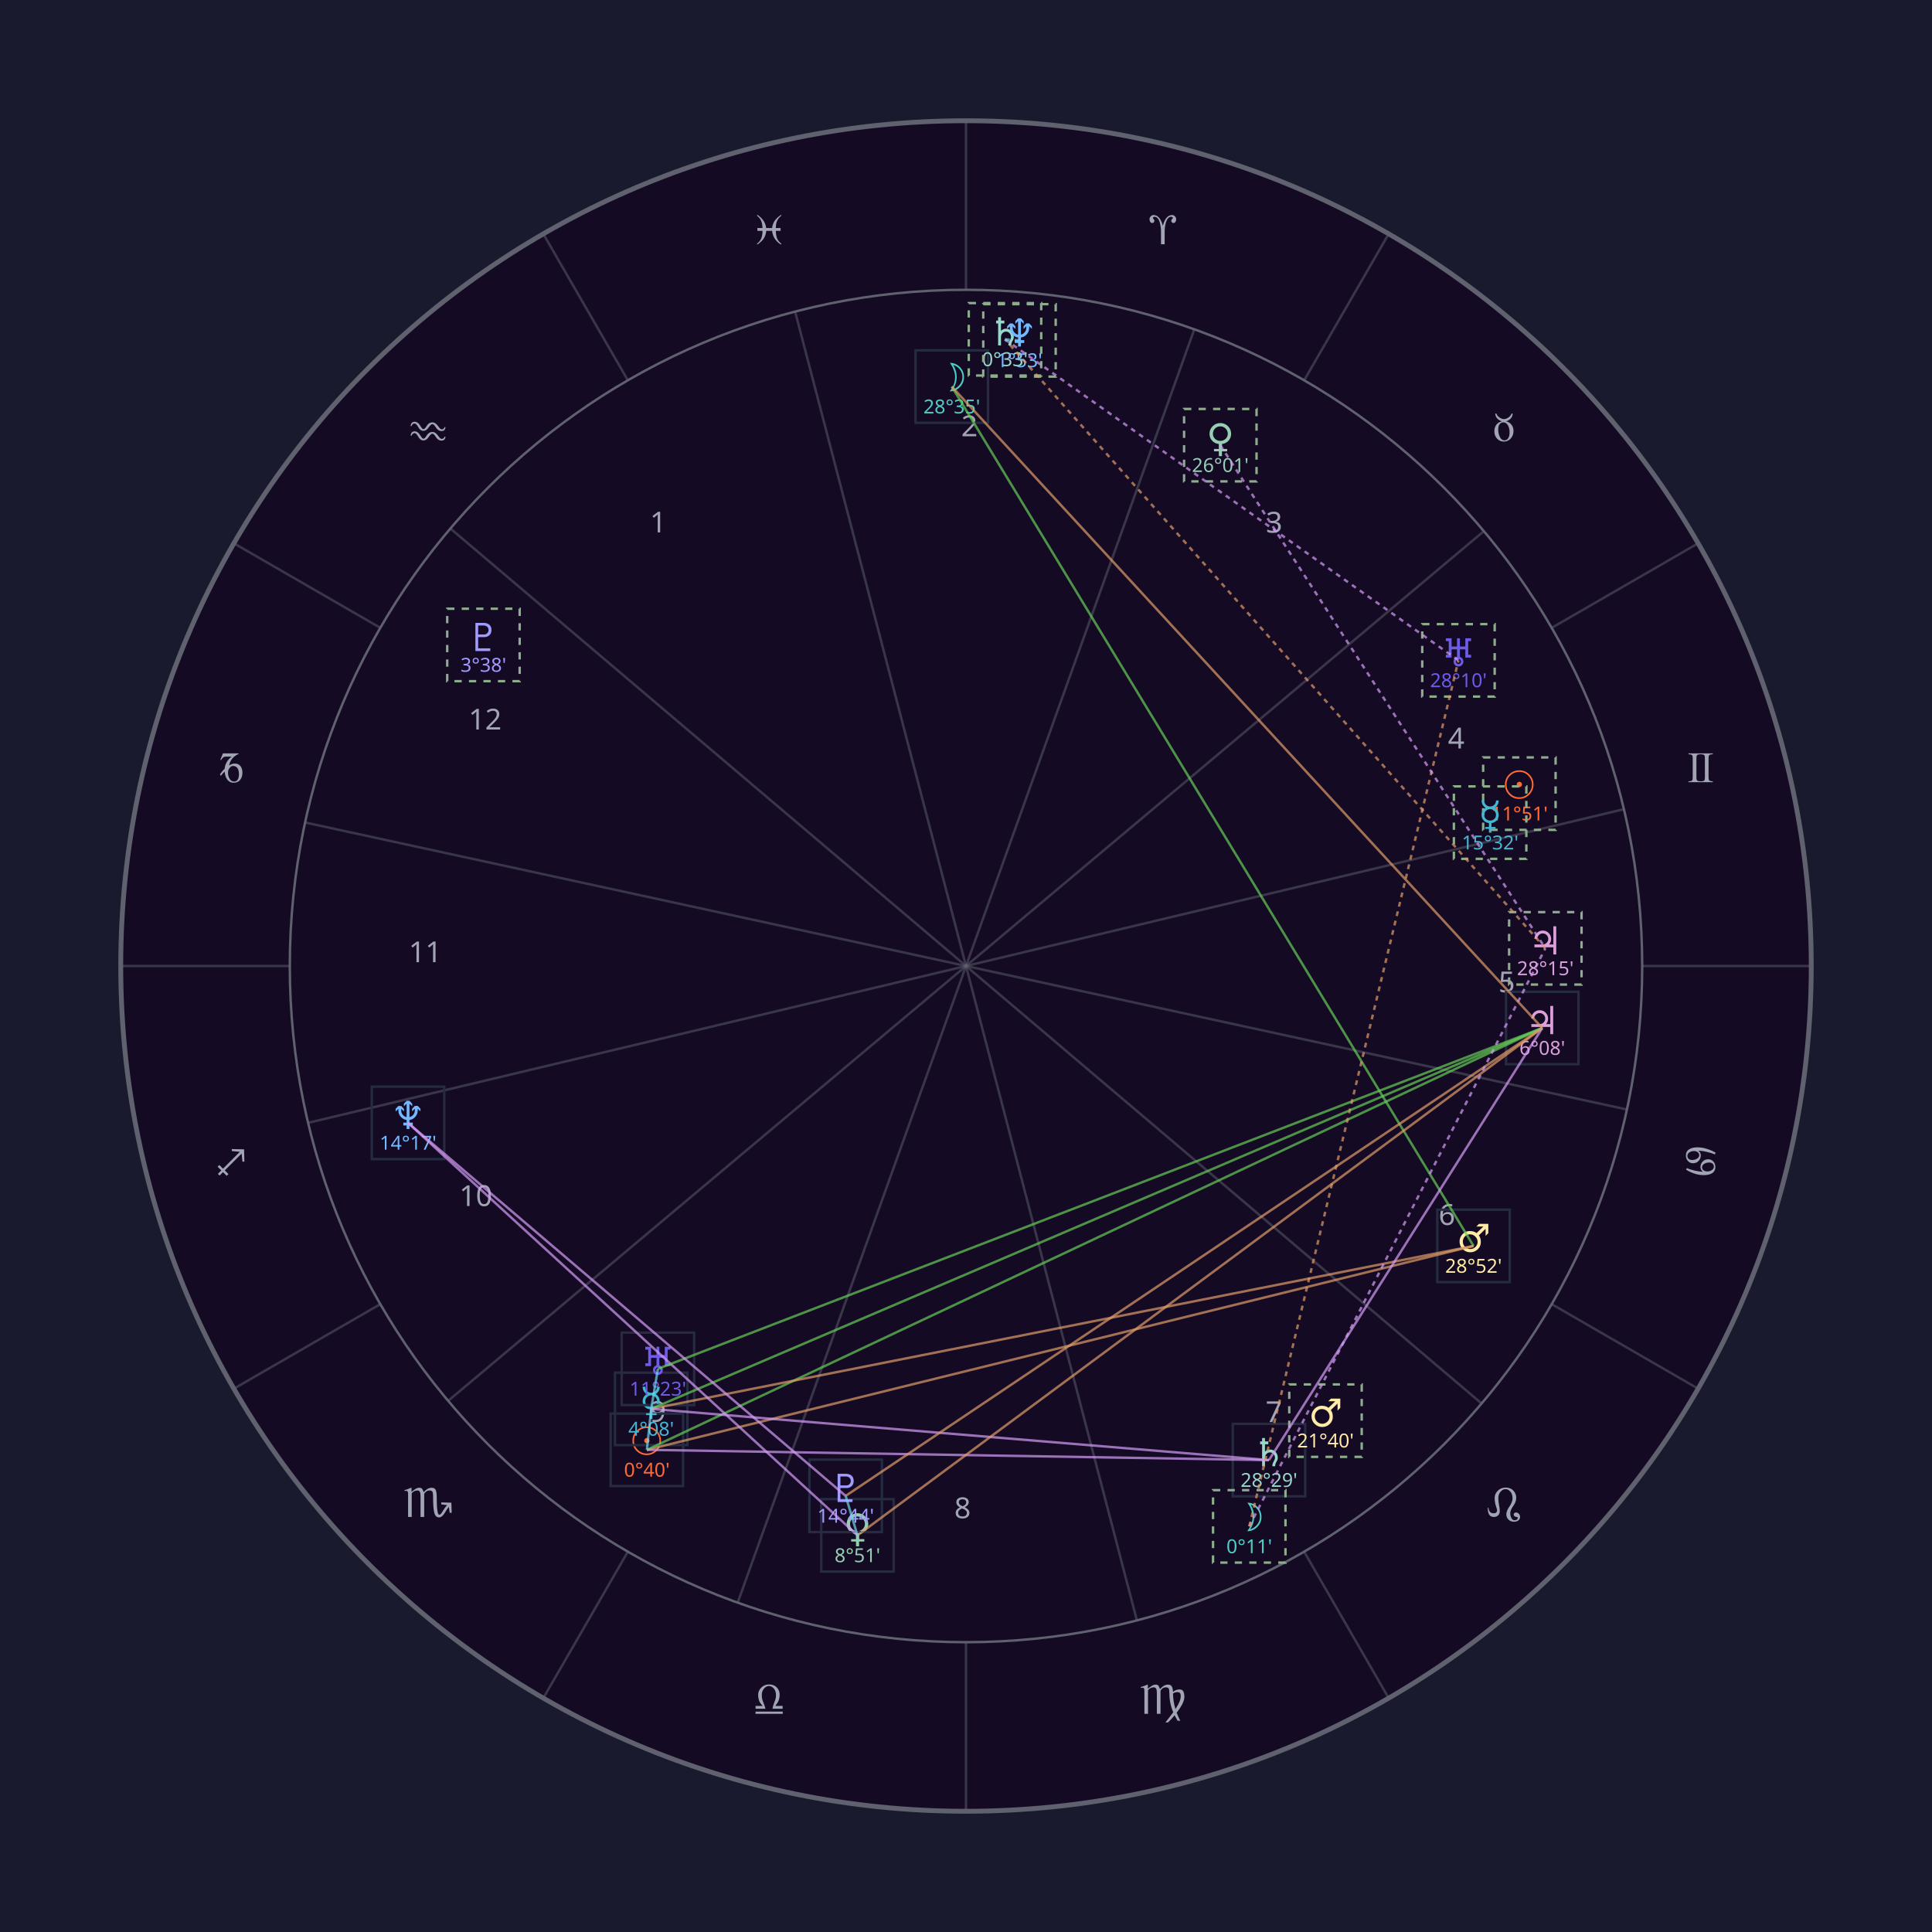
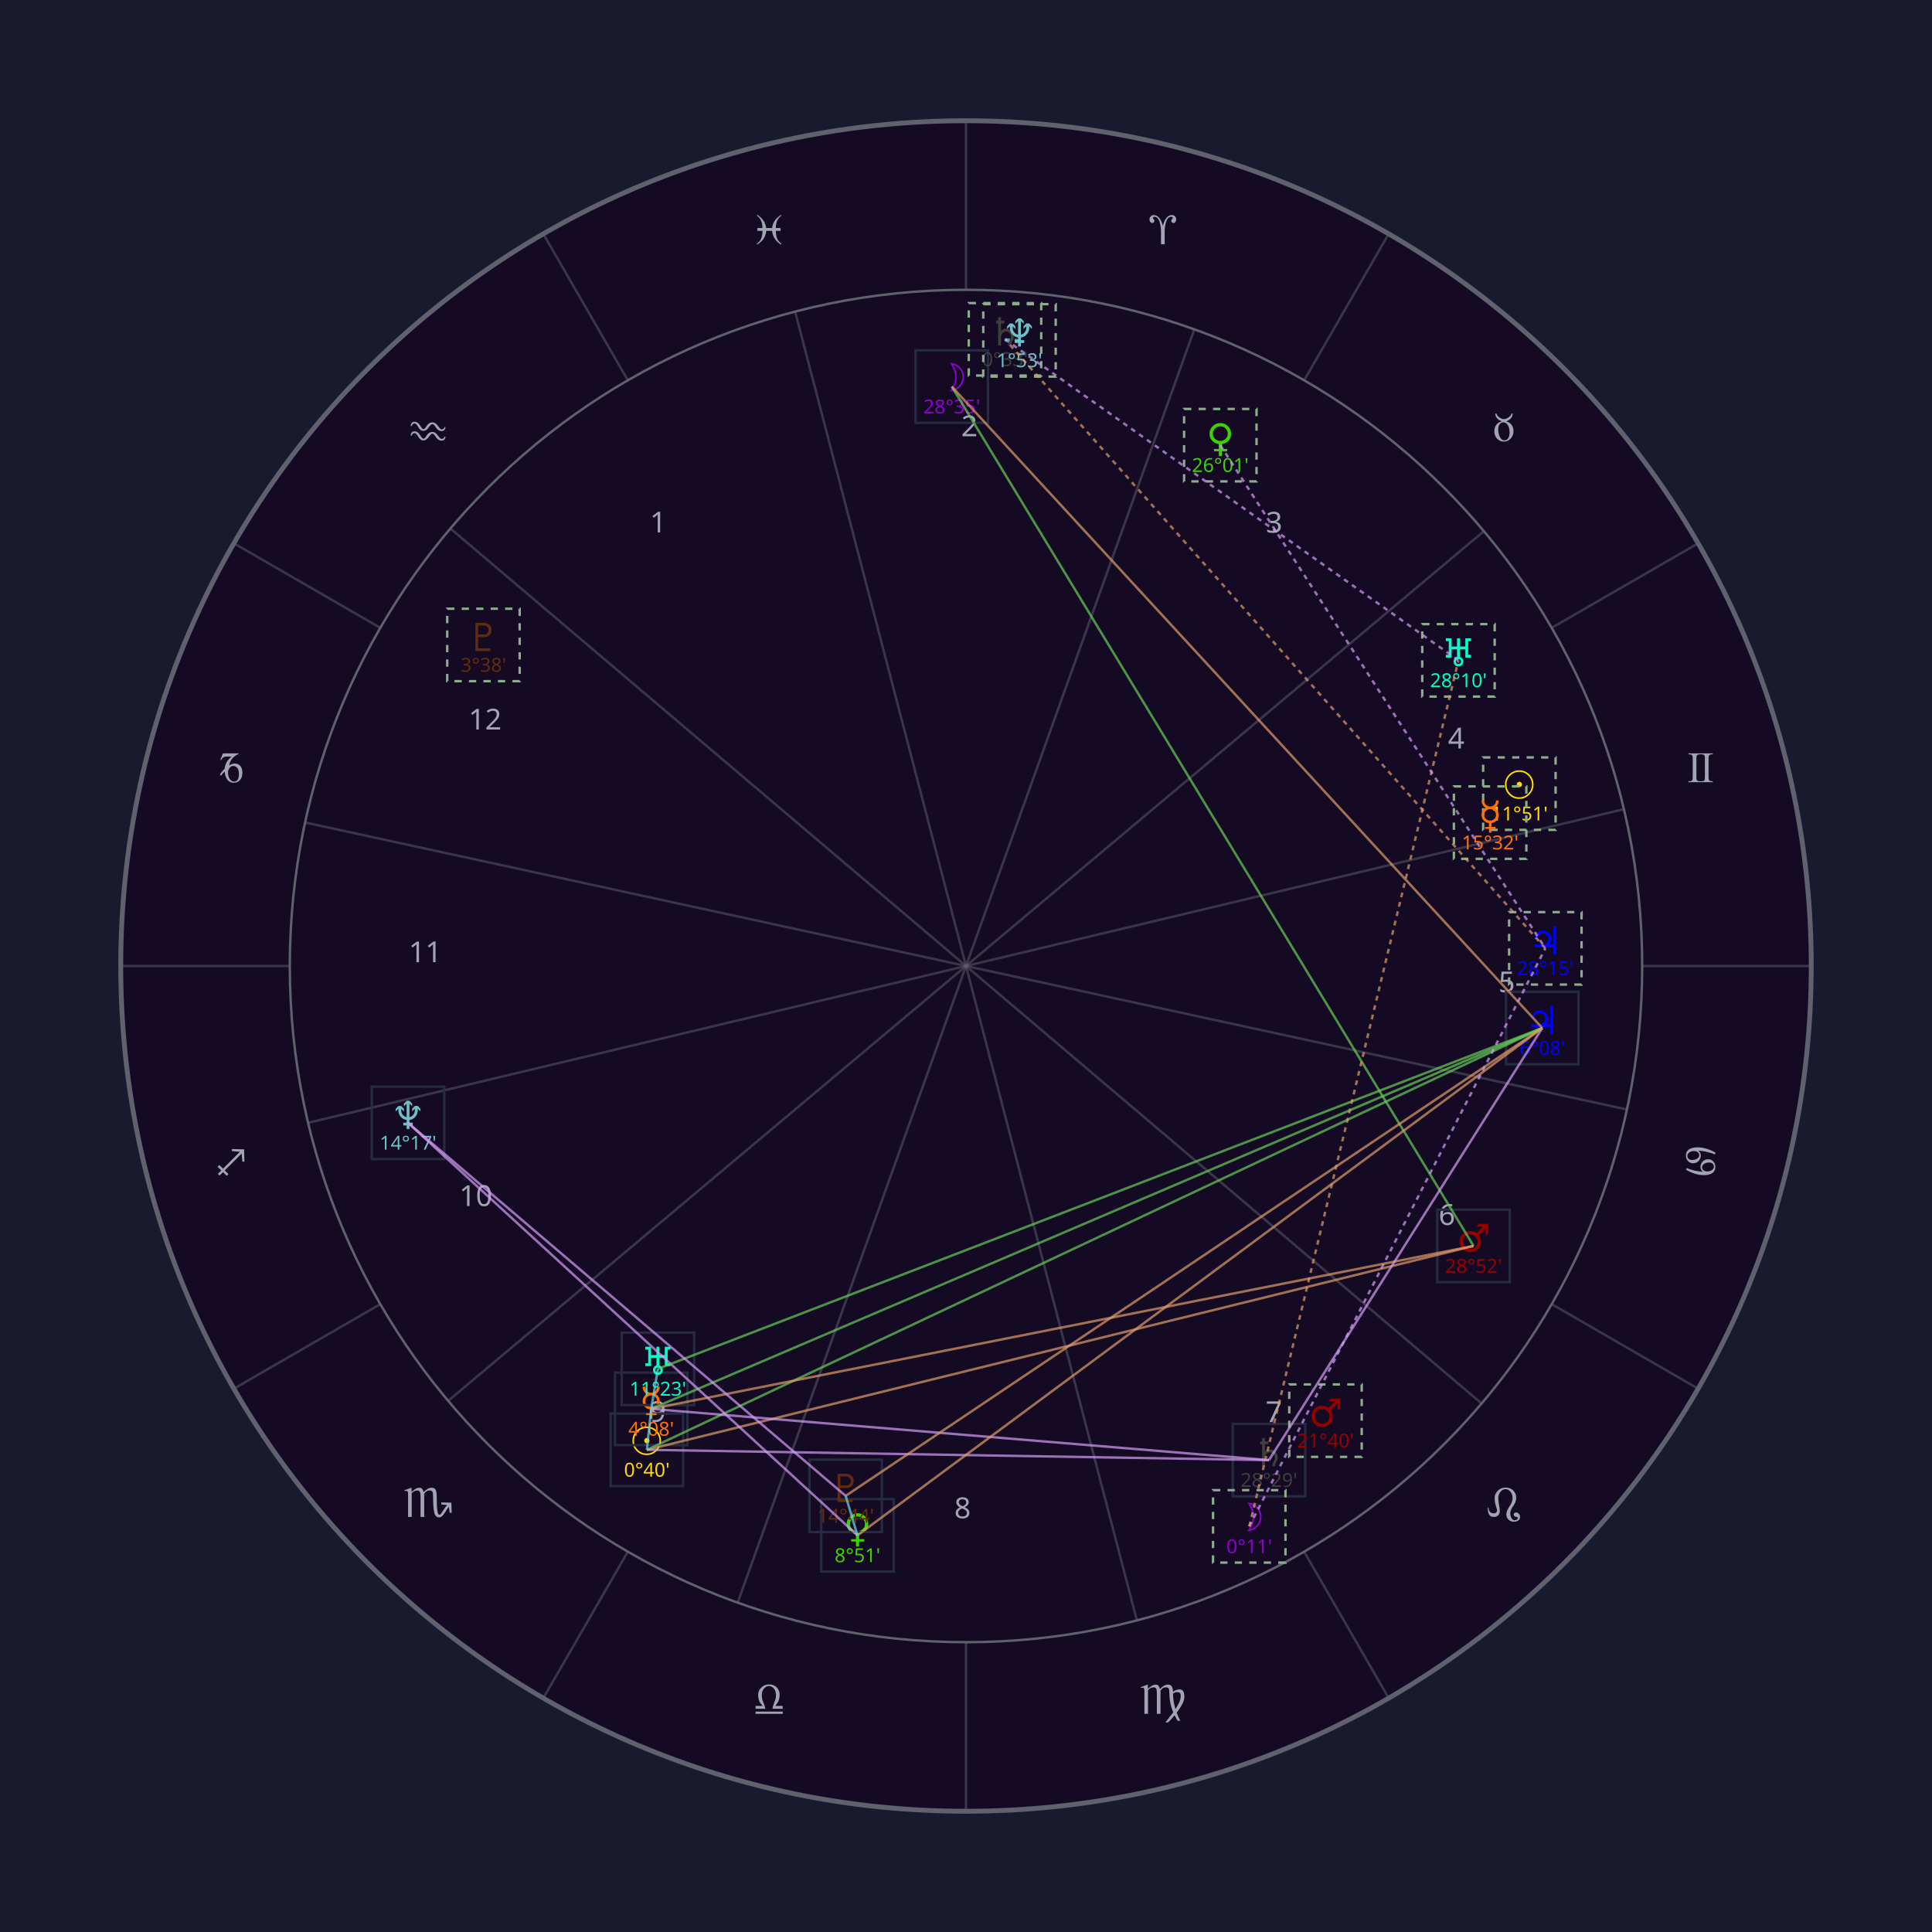
<svg xmlns="http://www.w3.org/2000/svg" height="800" style="background-color: #1A1A2E" viewBox="0 0 800 800" width="800">
  <rect fill="#1A1A2E" height="100%" width="100%" />
  <circle cx="400" cy="400" fill="#150A24" r="350" stroke="#5F616E" stroke-width="2" />
  <circle cx="400" cy="400" fill="none" r="280" stroke="#5F616E" stroke-width="1" />
  <line opacity="0.5" stroke="#5F616E" stroke-width="1" x1="400" x2="400" y1="120" y2="50" />
  <line opacity="0.5" stroke="#5F616E" stroke-width="1" x1="540" x2="575" y1="157.513" y2="96.891" />
  <line opacity="0.5" stroke="#5F616E" stroke-width="1" x1="642.487" x2="703.109" y1="260" y2="225" />
  <line opacity="0.5" stroke="#5F616E" stroke-width="1" x1="680" x2="750" y1="400" y2="400" />
  <line opacity="0.5" stroke="#5F616E" stroke-width="1" x1="642.487" x2="703.109" y1="540" y2="575" />
  <line opacity="0.5" stroke="#5F616E" stroke-width="1" x1="540" x2="575" y1="642.487" y2="703.109" />
  <line opacity="0.5" stroke="#5F616E" stroke-width="1" x1="400" x2="400" y1="680" y2="750" />
  <line opacity="0.5" stroke="#5F616E" stroke-width="1" x1="260" x2="225" y1="642.487" y2="703.109" />
  <line opacity="0.5" stroke="#5F616E" stroke-width="1" x1="157.513" x2="96.891" y1="540" y2="575" />
  <line opacity="0.5" stroke="#5F616E" stroke-width="1" x1="120" x2="50" y1="400" y2="400" />
  <line opacity="0.5" stroke="#5F616E" stroke-width="1" x1="157.513" x2="96.891" y1="260" y2="225" />
  <line opacity="0.5" stroke="#5F616E" stroke-width="1" x1="260" x2="225" y1="157.513" y2="96.891" />
  <text dominant-baseline="central" fill="#a1a4b3" font-family="serif" font-size="18" text-anchor="middle" x="481.528" y="95.733">
♈︎
</text>
  <text dominant-baseline="central" fill="#a1a4b3" font-family="serif" font-size="18" text-anchor="middle" x="622.739" y="177.261">
♉︎
</text>
  <text dominant-baseline="central" fill="#a1a4b3" font-family="serif" font-size="18" text-anchor="middle" x="704.267" y="318.472">
♊︎
</text>
  <text dominant-baseline="central" fill="#a1a4b3" font-family="serif" font-size="18" text-anchor="middle" x="704.267" y="481.528">
♋︎
</text>
  <text dominant-baseline="central" fill="#a1a4b3" font-family="serif" font-size="18" text-anchor="middle" x="622.739" y="622.739">
♌︎
</text>
  <text dominant-baseline="central" fill="#a1a4b3" font-family="serif" font-size="18" text-anchor="middle" x="481.528" y="704.267">
♍︎
</text>
  <text dominant-baseline="central" fill="#a1a4b3" font-family="serif" font-size="18" text-anchor="middle" x="318.472" y="704.267">
♎︎
</text>
  <text dominant-baseline="central" fill="#a1a4b3" font-family="serif" font-size="18" text-anchor="middle" x="177.261" y="622.739">
♏︎
</text>
  <text dominant-baseline="central" fill="#a1a4b3" font-family="serif" font-size="18" text-anchor="middle" x="95.733" y="481.528">
♐︎
</text>
  <text dominant-baseline="central" fill="#a1a4b3" font-family="serif" font-size="18" text-anchor="middle" x="95.733" y="318.472">
♑︎
</text>
  <text dominant-baseline="central" fill="#a1a4b3" font-family="serif" font-size="18" text-anchor="middle" x="177.261" y="177.261">
♒︎
</text>
  <text dominant-baseline="central" fill="#a1a4b3" font-family="serif" font-size="18" text-anchor="middle" x="318.472" y="95.733">
♓︎
</text>
  <line opacity="0.5" stroke="#5F616E" stroke-width="1" x1="400" x2="186.499" y1="400" y2="218.844" />
  <text dominant-baseline="central" fill="#a1a4b3" font-family="sans-serif" font-size="12" text-anchor="middle" x="272.528" y="215.807">
1
</text>
  <line opacity="0.5" stroke="#5F616E" stroke-width="1" x1="400" x2="329.257" y1="400" y2="129.084" />
  <text dominant-baseline="central" fill="#a1a4b3" font-family="sans-serif" font-size="12" text-anchor="middle" x="401.428" y="176.005">
2
</text>
  <line opacity="0.5" stroke="#5F616E" stroke-width="1" x1="400" x2="494.518" y1="400" y2="136.435" />
  <text dominant-baseline="central" fill="#a1a4b3" font-family="sans-serif" font-size="12" text-anchor="middle" x="527.611" y="215.903">
3
</text>
  <line opacity="0.5" stroke="#5F616E" stroke-width="1" x1="400" x2="614.433" y1="400" y2="219.949" />
  <text dominant-baseline="central" fill="#a1a4b3" font-family="sans-serif" font-size="12" text-anchor="middle" x="602.982" y="305.267">
4
</text>
  <line opacity="0.5" stroke="#5F616E" stroke-width="1" x1="400" x2="672.37" y1="400" y2="335.078" />
  <text dominant-baseline="central" fill="#a1a4b3" font-family="sans-serif" font-size="12" text-anchor="middle" x="623.913" y="406.228">
5
</text>
  <line opacity="0.5" stroke="#5F616E" stroke-width="1" x1="400" x2="673.624" y1="400" y2="459.413" />
  <text dominant-baseline="central" fill="#a1a4b3" font-family="sans-serif" font-size="12" text-anchor="middle" x="599.139" y="502.566">
6
</text>
  <line opacity="0.5" stroke="#5F616E" stroke-width="1" x1="400" x2="613.501" y1="400" y2="581.156" />
  <text dominant-baseline="central" fill="#a1a4b3" font-family="sans-serif" font-size="12" text-anchor="middle" x="527.472" y="584.193">
7
</text>
  <line opacity="0.5" stroke="#5F616E" stroke-width="1" x1="400" x2="470.743" y1="400" y2="670.916" />
  <text dominant-baseline="central" fill="#a1a4b3" font-family="sans-serif" font-size="12" text-anchor="middle" x="398.572" y="623.995">
8
</text>
  <line opacity="0.5" stroke="#5F616E" stroke-width="1" x1="400" x2="305.482" y1="400" y2="663.565" />
  <text dominant-baseline="central" fill="#a1a4b3" font-family="sans-serif" font-size="12" text-anchor="middle" x="272.389" y="584.097">
9
</text>
  <line opacity="0.5" stroke="#5F616E" stroke-width="1" x1="400" x2="185.567" y1="400" y2="580.051" />
  <text dominant-baseline="central" fill="#a1a4b3" font-family="sans-serif" font-size="12" text-anchor="middle" x="197.018" y="494.733">
10
</text>
  <line opacity="0.5" stroke="#5F616E" stroke-width="1" x1="400" x2="127.63" y1="400" y2="464.922" />
  <text dominant-baseline="central" fill="#a1a4b3" font-family="sans-serif" font-size="12" text-anchor="middle" x="176.087" y="393.772">
11
</text>
  <line opacity="0.5" stroke="#5F616E" stroke-width="1" x1="400" x2="126.376" y1="400" y2="340.587" />
  <text dominant-baseline="central" fill="#a1a4b3" font-family="sans-serif" font-size="12" text-anchor="middle" x="200.861" y="297.434">
12
</text>
  <rect fill="none" height="30" stroke="#252c42" stroke-width="1" style="" width="30" x="252.859" y="585.346" />
-   <text dominant-baseline="central" fill="#FF6B35" font-family="serif" font-size="16" text-anchor="middle" x="267.859" y="597.346">
+   <text dominant-baseline="central" fill="#FFD900" font-family="serif" font-size="16" text-anchor="middle" x="267.859" y="597.346">
☉
</text>
-   <text dominant-baseline="central" fill="#FF6B35" font-family="sans-serif" font-size="8" text-anchor="middle" x="267.859" y="608.346">
+   <text dominant-baseline="central" fill="#FFD900" font-family="sans-serif" font-size="8" text-anchor="middle" x="267.859" y="608.346">
0°40'
</text>
  <rect fill="none" height="30" stroke="#252c42" stroke-width="1" style="" width="30" x="379.112" y="145.072" />
-   <text dominant-baseline="central" fill="#4ECDC4" font-family="serif" font-size="16" text-anchor="middle" x="394.112" y="157.072">
+   <text dominant-baseline="central" fill="#8D00CC" font-family="serif" font-size="16" text-anchor="middle" x="394.112" y="157.072">
☽
</text>
-   <text dominant-baseline="central" fill="#4ECDC4" font-family="sans-serif" font-size="8" text-anchor="middle" x="394.112" y="168.072">
+   <text dominant-baseline="central" fill="#8D00CC" font-family="sans-serif" font-size="8" text-anchor="middle" x="394.112" y="168.072">
28°35'
</text>
  <rect fill="none" height="30" stroke="#252c42" stroke-width="1" style="" width="30" x="254.638" y="568.387" />
-   <text dominant-baseline="central" fill="#45B7D1" font-family="serif" font-size="16" text-anchor="middle" x="269.638" y="580.387">
+   <text dominant-baseline="central" fill="#FF7107" font-family="serif" font-size="16" text-anchor="middle" x="269.638" y="580.387">
☿
</text>
-   <text dominant-baseline="central" fill="#45B7D1" font-family="sans-serif" font-size="8" text-anchor="middle" x="269.638" y="591.387">
+   <text dominant-baseline="central" fill="#FF7107" font-family="sans-serif" font-size="8" text-anchor="middle" x="269.638" y="591.387">
4°08'
</text>
  <rect fill="none" height="30" stroke="#252c42" stroke-width="1" style="" width="30" x="340.051" y="620.753" />
-   <text dominant-baseline="central" fill="#96CEB4" font-family="serif" font-size="16" text-anchor="middle" x="355.051" y="632.753">
+   <text dominant-baseline="central" fill="#3AD200" font-family="serif" font-size="16" text-anchor="middle" x="355.051" y="632.753">
♀
</text>
-   <text dominant-baseline="central" fill="#96CEB4" font-family="sans-serif" font-size="8" text-anchor="middle" x="355.051" y="643.753">
+   <text dominant-baseline="central" fill="#3AD200" font-family="sans-serif" font-size="8" text-anchor="middle" x="355.051" y="643.753">
8°51'
</text>
  <rect fill="none" height="30" stroke="#252c42" stroke-width="1" style="" width="30" x="595.155" y="500.909" />
-   <text dominant-baseline="central" fill="#FFEAA7" font-family="serif" font-size="16" text-anchor="middle" x="610.155" y="512.909">
+   <text dominant-baseline="central" fill="#940000" font-family="serif" font-size="16" text-anchor="middle" x="610.155" y="512.909">
♂
</text>
-   <text dominant-baseline="central" fill="#FFEAA7" font-family="sans-serif" font-size="8" text-anchor="middle" x="610.155" y="523.909">
+   <text dominant-baseline="central" fill="#940000" font-family="sans-serif" font-size="8" text-anchor="middle" x="610.155" y="523.909">
28°52'
</text>
  <rect fill="none" height="30" stroke="#252c42" stroke-width="1" style="" width="30" x="623.622" y="410.677" />
-   <text dominant-baseline="central" fill="#DDA0DD" font-family="serif" font-size="16" text-anchor="middle" x="638.622" y="422.677">
+   <text dominant-baseline="central" fill="#0000FF" font-family="serif" font-size="16" text-anchor="middle" x="638.622" y="422.677">
♃
</text>
-   <text dominant-baseline="central" fill="#DDA0DD" font-family="sans-serif" font-size="8" text-anchor="middle" x="638.622" y="433.677">
+   <text dominant-baseline="central" fill="#0000FF" font-family="sans-serif" font-size="8" text-anchor="middle" x="638.622" y="433.677">
6°08'
</text>
  <rect fill="none" height="30" stroke="#252c42" stroke-width="1" style="" width="30" x="510.452" y="589.601" />
-   <text dominant-baseline="central" fill="#98D8C8" font-family="serif" font-size="16" text-anchor="middle" x="525.452" y="601.601">
+   <text dominant-baseline="central" fill="#3E3E3E" font-family="serif" font-size="16" text-anchor="middle" x="525.452" y="601.601">
♄
</text>
-   <text dominant-baseline="central" fill="#98D8C8" font-family="sans-serif" font-size="8" text-anchor="middle" x="525.452" y="612.601">
+   <text dominant-baseline="central" fill="#3E3E3E" font-family="sans-serif" font-size="8" text-anchor="middle" x="525.452" y="612.601">
28°29'
</text>
  <rect fill="none" height="30" stroke="#252c42" stroke-width="1" style="" width="30" x="257.43" y="551.811" />
-   <text dominant-baseline="central" fill="#6C5CE7" font-family="serif" font-size="16" text-anchor="middle" x="272.43" y="563.811">
+   <text dominant-baseline="central" fill="#00FFC8" font-family="serif" font-size="16" text-anchor="middle" x="272.43" y="563.811">
♅
</text>
-   <text dominant-baseline="central" fill="#6C5CE7" font-family="sans-serif" font-size="8" text-anchor="middle" x="272.43" y="574.811">
+   <text dominant-baseline="central" fill="#00FFC8" font-family="sans-serif" font-size="8" text-anchor="middle" x="272.43" y="574.811">
11°23'
</text>
  <rect fill="none" height="30" stroke="#252c42" stroke-width="1" style="" width="30" x="153.958" y="449.959" />
-   <text dominant-baseline="central" fill="#74B9FF" font-family="serif" font-size="16" text-anchor="middle" x="168.958" y="461.959">
+   <text dominant-baseline="central" fill="#6EC0C6" font-family="serif" font-size="16" text-anchor="middle" x="168.958" y="461.959">
♆
</text>
-   <text dominant-baseline="central" fill="#74B9FF" font-family="sans-serif" font-size="8" text-anchor="middle" x="168.958" y="472.959">
+   <text dominant-baseline="central" fill="#6EC0C6" font-family="sans-serif" font-size="8" text-anchor="middle" x="168.958" y="472.959">
14°17'
</text>
  <rect fill="none" height="30" stroke="#252c42" stroke-width="1" style="" width="30" x="335.172" y="604.413" />
-   <text dominant-baseline="central" fill="#A29BFE" font-family="serif" font-size="16" text-anchor="middle" x="350.172" y="616.413">
+   <text dominant-baseline="central" fill="#612B0D" font-family="serif" font-size="16" text-anchor="middle" x="350.172" y="616.413">
♇
</text>
-   <text dominant-baseline="central" fill="#A29BFE" font-family="sans-serif" font-size="8" text-anchor="middle" x="350.172" y="627.413">
+   <text dominant-baseline="central" fill="#612B0D" font-family="sans-serif" font-size="8" text-anchor="middle" x="350.172" y="627.413">
14°44'
</text>
  <rect fill="none" height="30" stroke="#8dad8c" stroke-width="1" style="stroke-dasharray: 3,3" width="30" x="614.142" y="313.63" />
-   <text dominant-baseline="central" fill="#FF6B35" font-family="serif" font-size="16" text-anchor="middle" x="629.142" y="325.63">
+   <text dominant-baseline="central" fill="#FFD900" font-family="serif" font-size="16" text-anchor="middle" x="629.142" y="325.63">
☉
</text>
-   <text dominant-baseline="central" fill="#FF6B35" font-family="sans-serif" font-size="8" text-anchor="middle" x="629.142" y="336.63">
+   <text dominant-baseline="central" fill="#FFD900" font-family="sans-serif" font-size="8" text-anchor="middle" x="629.142" y="336.63">
11°51'
</text>
  <rect fill="none" height="30" stroke="#8dad8c" stroke-width="1" style="stroke-dasharray: 3,3" width="30" x="502.292" y="617.04" />
-   <text dominant-baseline="central" fill="#4ECDC4" font-family="serif" font-size="16" text-anchor="middle" x="517.292" y="629.04">
+   <text dominant-baseline="central" fill="#8D00CC" font-family="serif" font-size="16" text-anchor="middle" x="517.292" y="629.04">
☽
</text>
-   <text dominant-baseline="central" fill="#4ECDC4" font-family="sans-serif" font-size="8" text-anchor="middle" x="517.292" y="640.04">
+   <text dominant-baseline="central" fill="#8D00CC" font-family="sans-serif" font-size="8" text-anchor="middle" x="517.292" y="640.04">
0°11'
</text>
  <rect fill="none" height="30" stroke="#8dad8c" stroke-width="1" style="stroke-dasharray: 3,3" width="30" x="602.025" y="325.628" />
-   <text dominant-baseline="central" fill="#45B7D1" font-family="serif" font-size="16" text-anchor="middle" x="617.025" y="337.628">
+   <text dominant-baseline="central" fill="#FF7107" font-family="serif" font-size="16" text-anchor="middle" x="617.025" y="337.628">
☿
</text>
-   <text dominant-baseline="central" fill="#45B7D1" font-family="sans-serif" font-size="8" text-anchor="middle" x="617.025" y="348.628">
+   <text dominant-baseline="central" fill="#FF7107" font-family="sans-serif" font-size="8" text-anchor="middle" x="617.025" y="348.628">
15°32'
</text>
  <rect fill="none" height="30" stroke="#8dad8c" stroke-width="1" style="stroke-dasharray: 3,3" width="30" x="490.305" y="169.336" />
-   <text dominant-baseline="central" fill="#96CEB4" font-family="serif" font-size="16" text-anchor="middle" x="505.305" y="181.336">
+   <text dominant-baseline="central" fill="#3AD200" font-family="serif" font-size="16" text-anchor="middle" x="505.305" y="181.336">
♀
</text>
-   <text dominant-baseline="central" fill="#96CEB4" font-family="sans-serif" font-size="8" text-anchor="middle" x="505.305" y="192.336">
+   <text dominant-baseline="central" fill="#3AD200" font-family="sans-serif" font-size="8" text-anchor="middle" x="505.305" y="192.336">
26°01'
</text>
  <rect fill="none" height="30" stroke="#8dad8c" stroke-width="1" style="stroke-dasharray: 3,3" width="30" x="533.856" y="573.26" />
-   <text dominant-baseline="central" fill="#FFEAA7" font-family="serif" font-size="16" text-anchor="middle" x="548.856" y="585.26">
+   <text dominant-baseline="central" fill="#940000" font-family="serif" font-size="16" text-anchor="middle" x="548.856" y="585.26">
♂
</text>
-   <text dominant-baseline="central" fill="#FFEAA7" font-family="sans-serif" font-size="8" text-anchor="middle" x="548.856" y="596.26">
+   <text dominant-baseline="central" fill="#940000" font-family="sans-serif" font-size="8" text-anchor="middle" x="548.856" y="596.26">
21°40'
</text>
  <rect fill="none" height="30" stroke="#8dad8c" stroke-width="1" style="stroke-dasharray: 3,3" width="30" x="624.889" y="377.691" />
-   <text dominant-baseline="central" fill="#DDA0DD" font-family="serif" font-size="16" text-anchor="middle" x="639.889" y="389.691">
+   <text dominant-baseline="central" fill="#0000FF" font-family="serif" font-size="16" text-anchor="middle" x="639.889" y="389.691">
♃
</text>
-   <text dominant-baseline="central" fill="#DDA0DD" font-family="sans-serif" font-size="8" text-anchor="middle" x="639.889" y="400.691">
+   <text dominant-baseline="central" fill="#0000FF" font-family="sans-serif" font-size="8" text-anchor="middle" x="639.889" y="400.691">
28°15'
</text>
  <rect fill="none" height="30" stroke="#8dad8c" stroke-width="1" style="stroke-dasharray: 3,3" width="30" x="401.147" y="125.502" />
-   <text dominant-baseline="central" fill="#98D8C8" font-family="serif" font-size="16" text-anchor="middle" x="416.147" y="137.502">
+   <text dominant-baseline="central" fill="#3E3E3E" font-family="serif" font-size="16" text-anchor="middle" x="416.147" y="137.502">
♄
</text>
-   <text dominant-baseline="central" fill="#98D8C8" font-family="sans-serif" font-size="8" text-anchor="middle" x="416.147" y="148.502">
+   <text dominant-baseline="central" fill="#3E3E3E" font-family="sans-serif" font-size="8" text-anchor="middle" x="416.147" y="148.502">
0°33'
</text>
  <rect fill="none" height="30" stroke="#8dad8c" stroke-width="1" style="stroke-dasharray: 3,3" width="30" x="588.917" y="258.439" />
-   <text dominant-baseline="central" fill="#6C5CE7" font-family="serif" font-size="16" text-anchor="middle" x="603.917" y="270.439">
+   <text dominant-baseline="central" fill="#00FFC8" font-family="serif" font-size="16" text-anchor="middle" x="603.917" y="270.439">
♅
</text>
-   <text dominant-baseline="central" fill="#6C5CE7" font-family="sans-serif" font-size="8" text-anchor="middle" x="603.917" y="281.439">
+   <text dominant-baseline="central" fill="#00FFC8" font-family="sans-serif" font-size="8" text-anchor="middle" x="603.917" y="281.439">
28°10'
</text>
  <rect fill="none" height="30" stroke="#8dad8c" stroke-width="1" style="stroke-dasharray: 3,3" width="30" x="407.144" y="125.945" />
-   <text dominant-baseline="central" fill="#74B9FF" font-family="serif" font-size="16" text-anchor="middle" x="422.144" y="137.945">
+   <text dominant-baseline="central" fill="#6EC0C6" font-family="serif" font-size="16" text-anchor="middle" x="422.144" y="137.945">
♆
</text>
-   <text dominant-baseline="central" fill="#74B9FF" font-family="sans-serif" font-size="8" text-anchor="middle" x="422.144" y="148.945">
+   <text dominant-baseline="central" fill="#6EC0C6" font-family="sans-serif" font-size="8" text-anchor="middle" x="422.144" y="148.945">
1°53'
</text>
  <rect fill="none" height="30" stroke="#8dad8c" stroke-width="1" style="stroke-dasharray: 3,3" width="30" x="185.184" y="252.058" />
-   <text dominant-baseline="central" fill="#A29BFE" font-family="serif" font-size="16" text-anchor="middle" x="200.184" y="264.058">
+   <text dominant-baseline="central" fill="#612B0D" font-family="serif" font-size="16" text-anchor="middle" x="200.184" y="264.058">
♇
</text>
-   <text dominant-baseline="central" fill="#A29BFE" font-family="sans-serif" font-size="8" text-anchor="middle" x="200.184" y="275.058">
+   <text dominant-baseline="central" fill="#612B0D" font-family="sans-serif" font-size="8" text-anchor="middle" x="200.184" y="275.058">
3°38'
</text>
  <line opacity="0.7" stroke="#6DD7EA" stroke-width="1" style="" x1="267.859" x2="269.638" y1="600.346" y2="583.387" />
  <line opacity="0.7" stroke="#DE9C68" stroke-width="1" style="" x1="267.859" x2="610.155" y1="600.346" y2="515.909" />
  <line opacity="0.7" stroke="#64CD56" stroke-width="1" style="" x1="267.859" x2="638.622" y1="600.346" y2="425.677" />
  <line opacity="0.7" stroke="#D49CF6" stroke-width="1" style="" x1="267.859" x2="525.452" y1="600.346" y2="604.601" />
  <line opacity="0.7" stroke="#64CD56" stroke-width="1" style="" x1="394.112" x2="610.155" y1="160.072" y2="515.909" />
  <line opacity="0.7" stroke="#DE9C68" stroke-width="1" style="" x1="394.112" x2="638.622" y1="160.072" y2="425.677" />
  <line opacity="0.7" stroke="#DE9C68" stroke-width="1" style="" x1="269.638" x2="610.155" y1="583.387" y2="515.909" />
  <line opacity="0.7" stroke="#64CD56" stroke-width="1" style="" x1="269.638" x2="638.622" y1="583.387" y2="425.677" />
  <line opacity="0.7" stroke="#D49CF6" stroke-width="1" style="" x1="269.638" x2="525.452" y1="583.387" y2="604.601" />
  <line opacity="0.7" stroke="#6DD7EA" stroke-width="1" style="" x1="269.638" x2="272.43" y1="583.387" y2="566.811" />
  <line opacity="0.7" stroke="#DE9C68" stroke-width="1" style="" x1="355.051" x2="638.622" y1="635.753" y2="425.677" />
  <line opacity="0.7" stroke="#D49CF6" stroke-width="1" style="" x1="355.051" x2="168.958" y1="635.753" y2="464.959" />
  <line opacity="0.7" stroke="#6DD7EA" stroke-width="1" style="" x1="355.051" x2="350.172" y1="635.753" y2="619.413" />
  <line opacity="0.7" stroke="#D49CF6" stroke-width="1" style="" x1="638.622" x2="525.452" y1="425.677" y2="604.601" />
  <line opacity="0.7" stroke="#64CD56" stroke-width="1" style="" x1="638.622" x2="272.43" y1="425.677" y2="566.811" />
  <line opacity="0.7" stroke="#DE9C68" stroke-width="1" style="" x1="638.622" x2="350.172" y1="425.677" y2="619.413" />
  <line opacity="0.7" stroke="#D49CF6" stroke-width="1" style="" x1="168.958" x2="350.172" y1="464.959" y2="619.413" />
  <line opacity="0.7" stroke="#D49CF6" stroke-width="1" style="stroke-dasharray: 2,2" x1="517.292" x2="639.889" y1="632.04" y2="392.691" />
  <line opacity="0.7" stroke="#DE9C68" stroke-width="1" style="stroke-dasharray: 2,2" x1="517.292" x2="603.917" y1="632.04" y2="273.439" />
  <line opacity="0.7" stroke="#D49CF6" stroke-width="1" style="stroke-dasharray: 2,2" x1="505.305" x2="639.889" y1="184.336" y2="392.691" />
  <line opacity="0.7" stroke="#DE9C68" stroke-width="1" style="stroke-dasharray: 2,2" x1="639.889" x2="416.147" y1="392.691" y2="140.502" />
  <line opacity="0.7" stroke="#D49CF6" stroke-width="1" style="stroke-dasharray: 2,2" x1="416.147" x2="603.917" y1="140.502" y2="273.439" />
  <line opacity="0.7" stroke="#6DD7EA" stroke-width="1" style="stroke-dasharray: 2,2" x1="416.147" x2="422.144" y1="140.502" y2="140.945" />
</svg>
